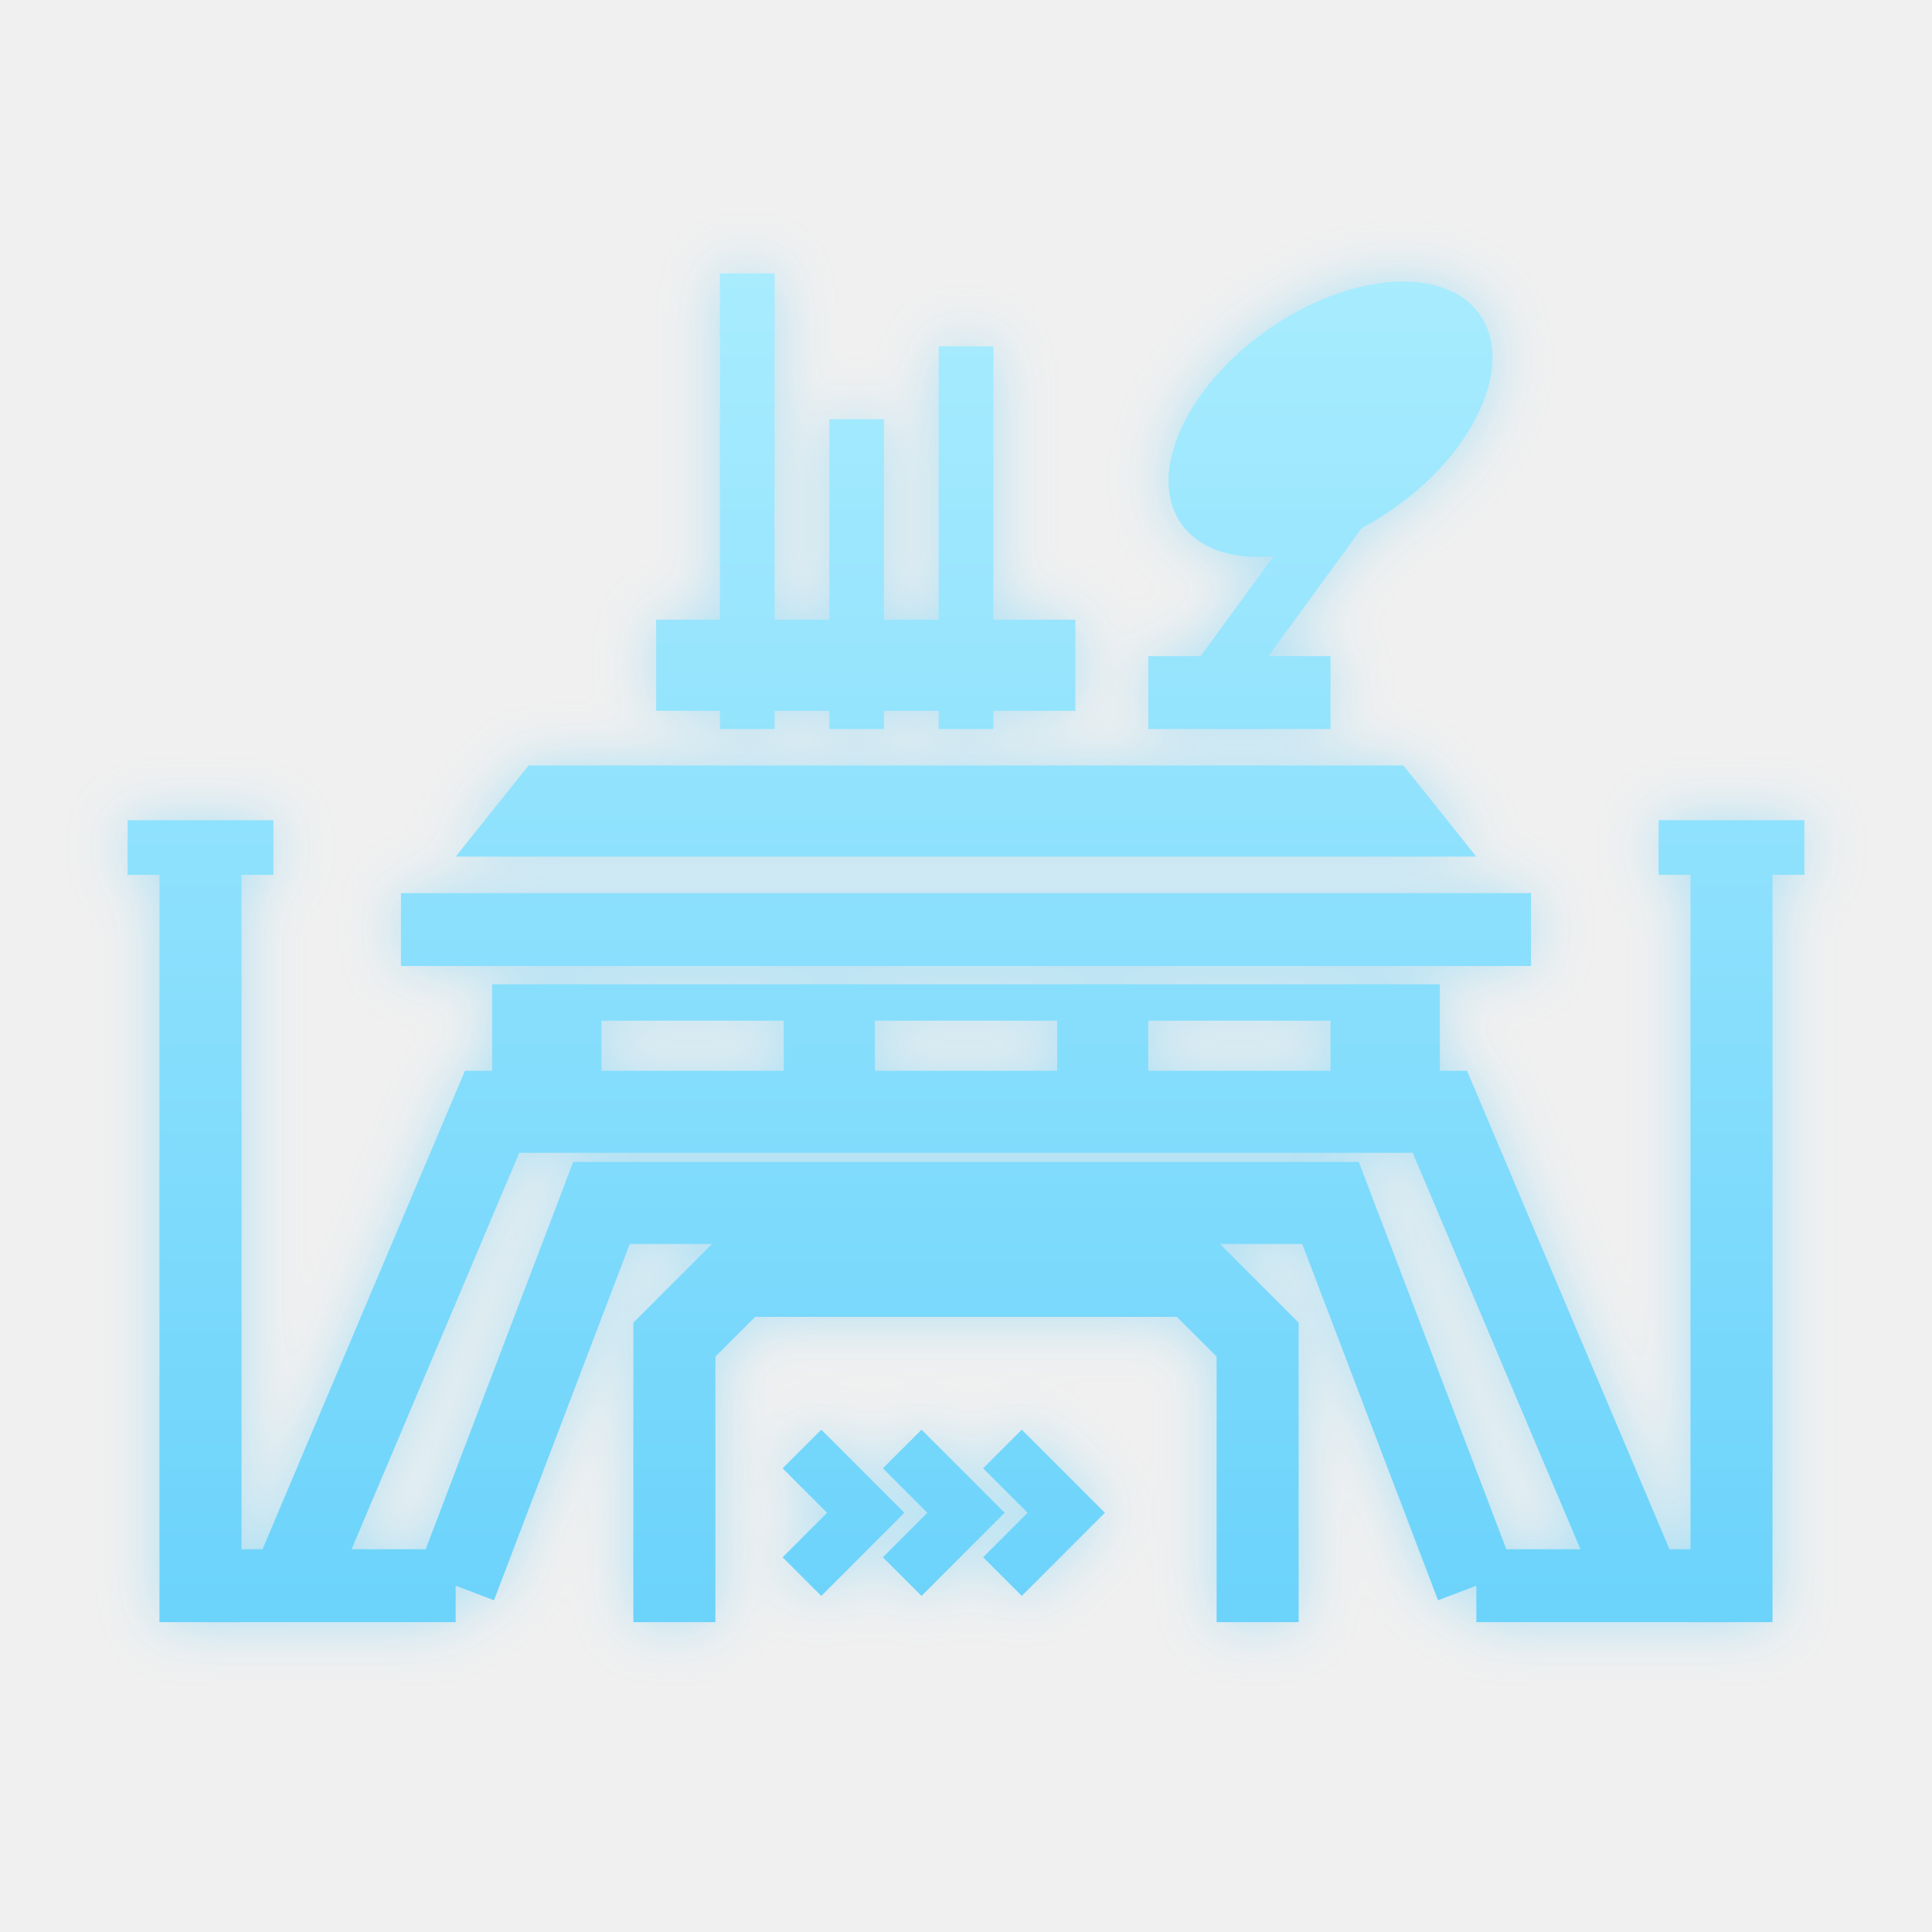
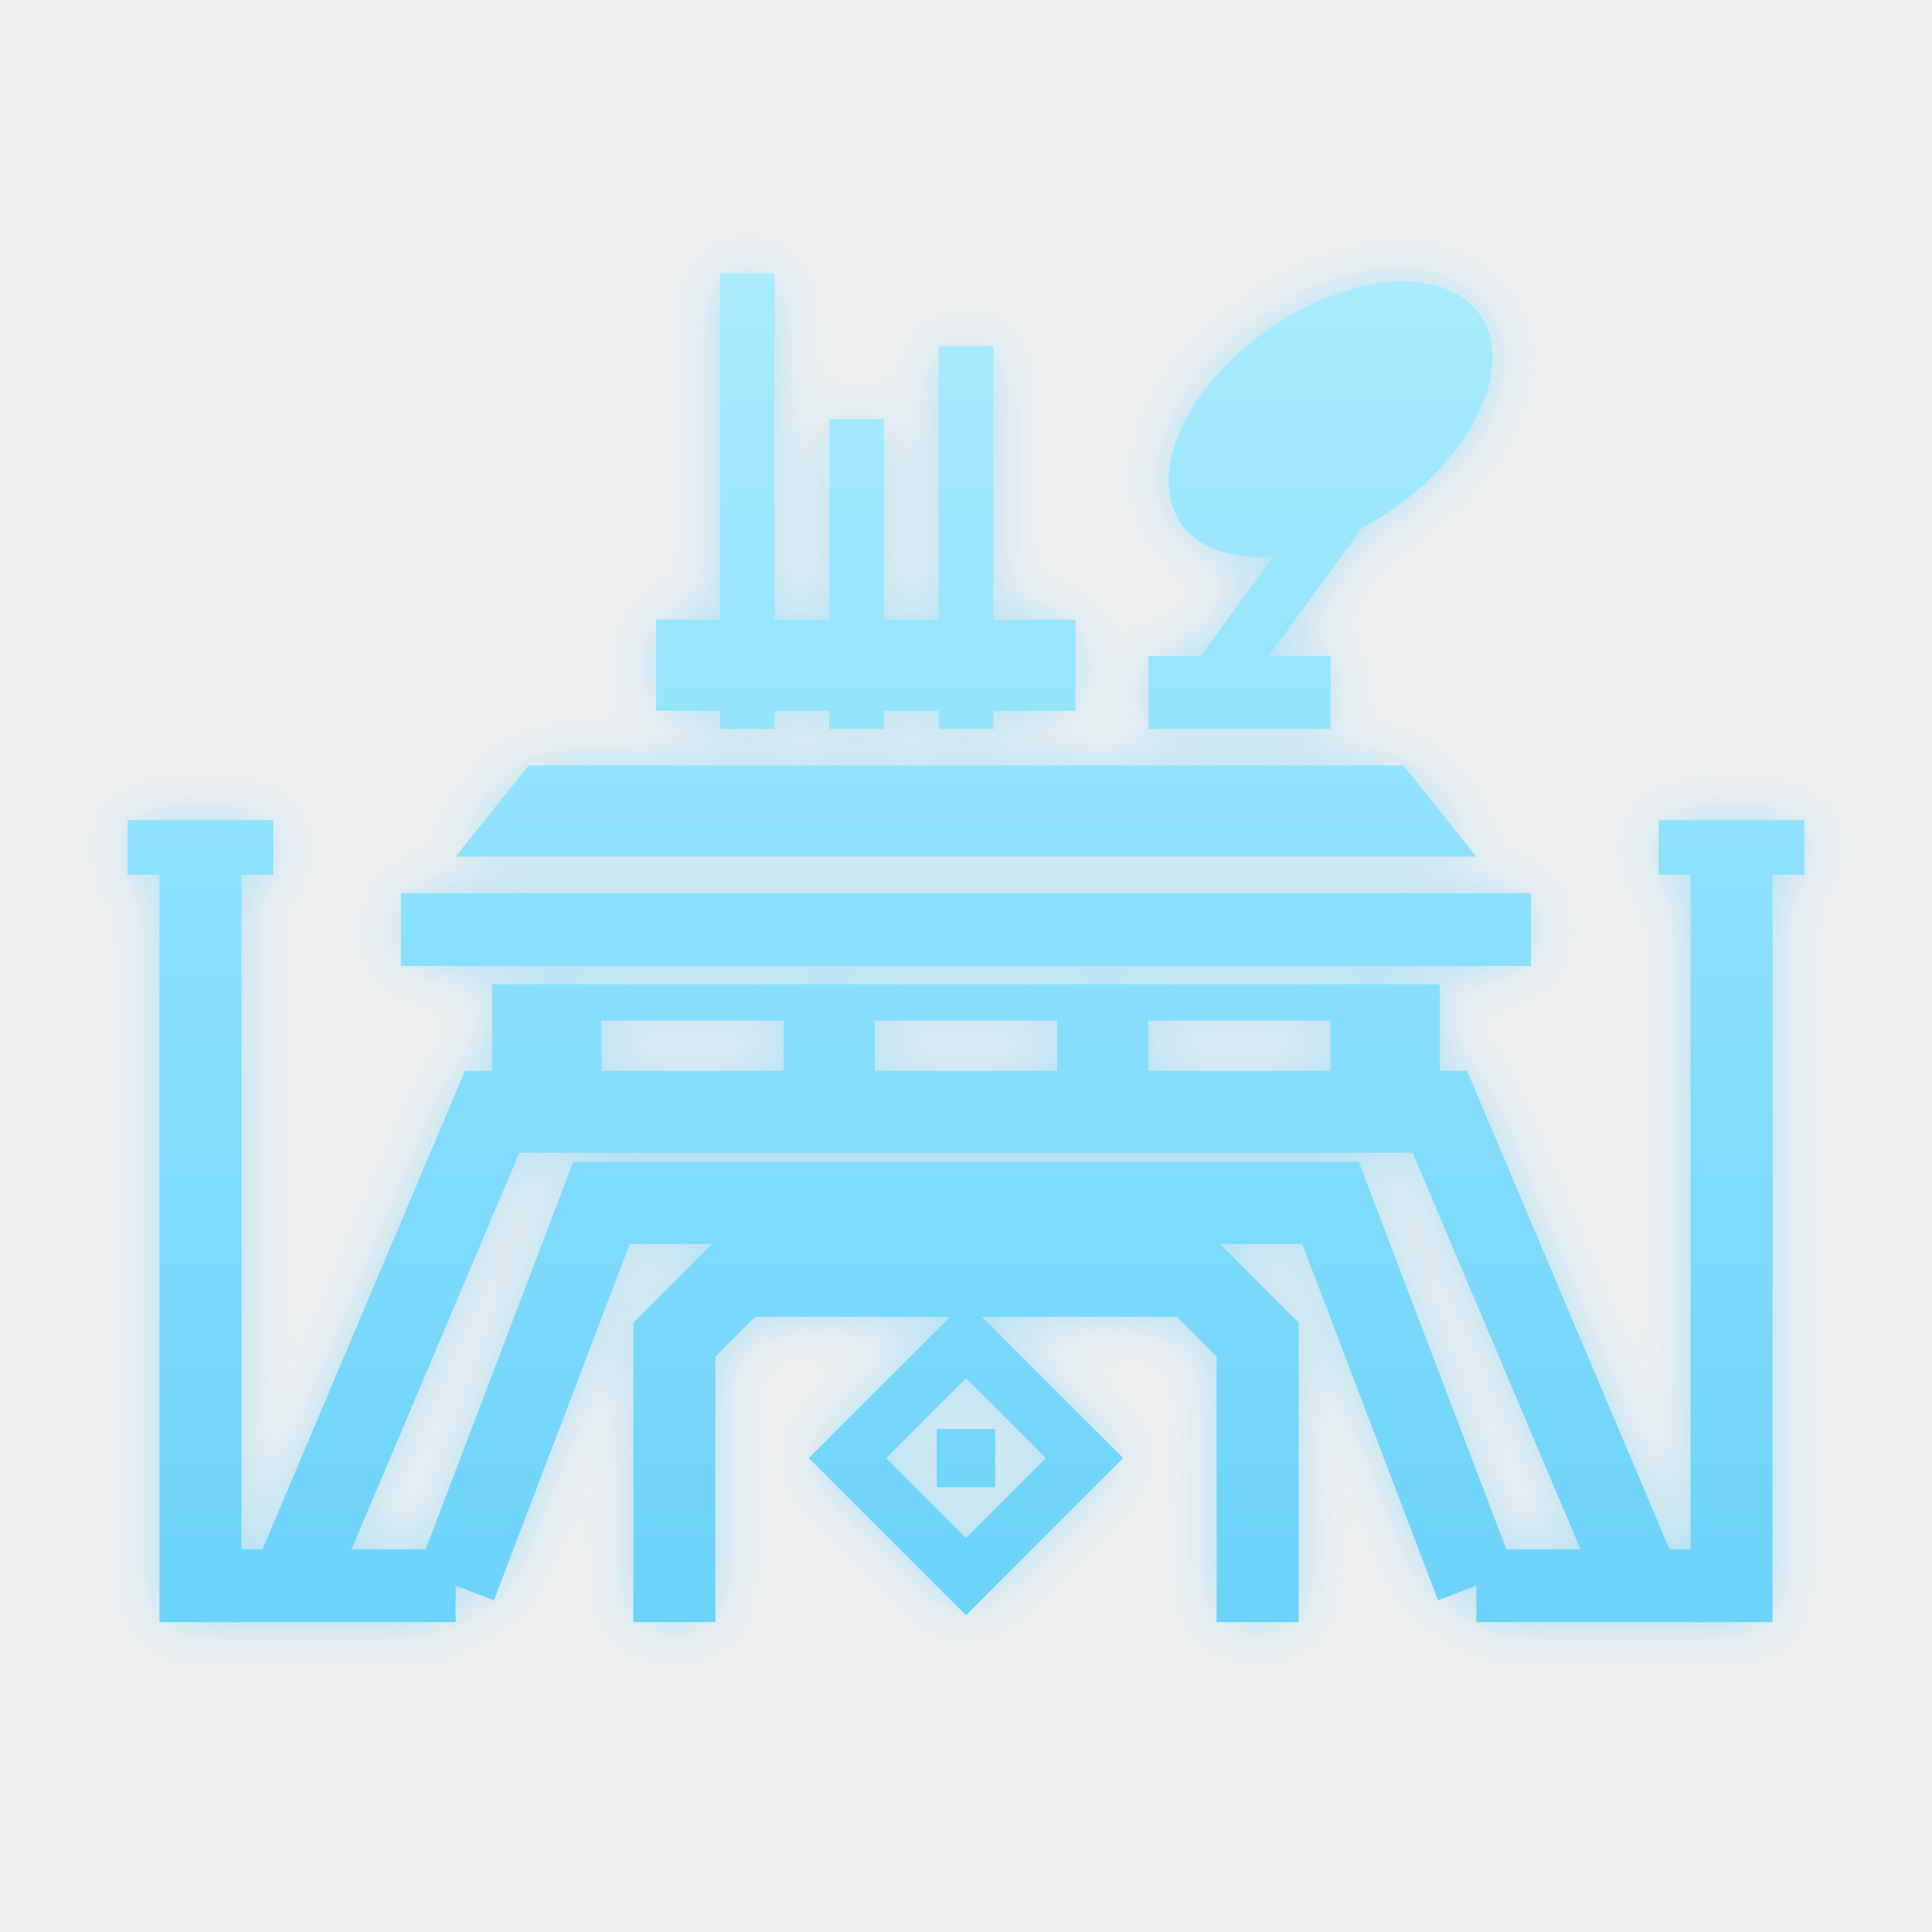
<svg xmlns="http://www.w3.org/2000/svg" viewBox="-3 -3 106 106" width="512" height="512">
  <defs>
    <linearGradient id="g" x1="0" y1="0" x2="0" y2="100" gradientUnits="userSpaceOnUse">
      <stop offset="0" stop-color="#B2F0FF" />
      <stop offset="1" stop-color="#60CEFA" />
    </linearGradient>
    <mask id="m" maskUnits="userSpaceOnUse" x="-3" y="-3" width="106" height="106">
      <polygon points="22,44 26,39 74,39 78,44" fill="white" />
      <rect x="19" y="46" width="62" height="4" rx="0.0" fill="white" />
      <rect x="24" y="51" width="52" height="7" rx="0.0" fill="white" />
      <rect x="30" y="53" width="10" height="3" rx="0.0" fill="black" />
      <rect x="45" y="53" width="10" height="3" rx="0.0" fill="black" />
      <rect x="60" y="53" width="10" height="3" rx="0.0" fill="black" />
      <polyline points="13,84 24,58 76,58 87,84" fill="none" stroke="white" stroke-width="4.5" stroke-linejoin="miter" stroke-linecap="butt" stroke-miterlimit="6" />
      <polyline points="22,84 30,63 70,63 78,84" fill="none" stroke="white" stroke-width="4.5" stroke-linejoin="miter" stroke-linecap="butt" stroke-miterlimit="6" />
      <polyline points="34,86 34,70.5 37.5,67 62.5,67 66,70.5 66,86" fill="none" stroke="white" stroke-width="4.5" stroke-linejoin="miter" stroke-linecap="butt" stroke-miterlimit="6" />
      <rect x="8" y="82" width="14" height="4" rx="0.0" fill="white" />
      <rect x="78" y="82" width="14" height="4" rx="0.0" fill="white" />
      <polyline points="8,86 8,44" fill="none" stroke="white" stroke-width="4.5" stroke-linejoin="miter" stroke-linecap="butt" stroke-miterlimit="6" />
      <rect x="4" y="42" width="8" height="3" rx="0.0" fill="white" />
      <polyline points="92,86 92,44" fill="none" stroke="white" stroke-width="4.5" stroke-linejoin="miter" stroke-linecap="butt" stroke-miterlimit="6" />
      <rect x="88" y="42" width="8" height="3" rx="0.0" fill="white" />
-       <polyline points="41.0,76.5 44.5,80 41.0,83.5" fill="none" stroke="white" stroke-width="3.0" stroke-linejoin="miter" stroke-linecap="butt" stroke-miterlimit="6" />
-       <polyline points="46.5,76.5 50.0,80 46.5,83.5" fill="none" stroke="white" stroke-width="3.0" stroke-linejoin="miter" stroke-linecap="butt" stroke-miterlimit="6" />
-       <polyline points="52.0,76.5 55.5,80 52.0,83.5" fill="none" stroke="white" stroke-width="3.0" stroke-linejoin="miter" stroke-linecap="butt" stroke-miterlimit="6" />
+       <polyline points="56.5,77 50,70.5 43.5,77 50,83.5 56.5,77 50,70.5" fill="none" stroke="white" stroke-width="3.0" stroke-linejoin="miter" stroke-linecap="butt" stroke-miterlimit="6" />
+       <rect x="48.4" y="75.4" width="3.2" height="3.2" rx="0.0" fill="white" />
      <polyline points="38,37 38,12" fill="none" stroke="white" stroke-width="3.0" stroke-linejoin="miter" stroke-linecap="butt" stroke-miterlimit="6" />
      <polyline points="44,37 44,20" fill="none" stroke="white" stroke-width="3.0" stroke-linejoin="miter" stroke-linecap="butt" stroke-miterlimit="6" />
      <polyline points="50,37 50,16" fill="none" stroke="white" stroke-width="3.0" stroke-linejoin="miter" stroke-linecap="butt" stroke-miterlimit="6" />
      <rect x="33" y="31" width="23" height="5" rx="0.0" fill="white" />
      <ellipse cx="70" cy="20" rx="10" ry="6" transform="rotate(-35 70 20)" fill="white" />
      <polyline points="72.065,22.949 64,34" fill="none" stroke="white" stroke-width="3.0" stroke-linejoin="miter" stroke-linecap="butt" stroke-miterlimit="6" />
      <rect x="60" y="33" width="10" height="4" rx="0.0" fill="white" />
    </mask>
    <filter id="glow" x="-10%" y="-10%" width="120%" height="120%">
      <feGaussianBlur stdDeviation="1.6" />
    </filter>
  </defs>
  <g filter="url(#glow)" opacity="0.45">
    <rect x="-3" y="-3" width="106" height="106" fill="#60CEFA" mask="url(#m)" />
  </g>
  <rect x="-3" y="-3" width="106" height="106" fill="url(#g)" mask="url(#m)" />
</svg>
